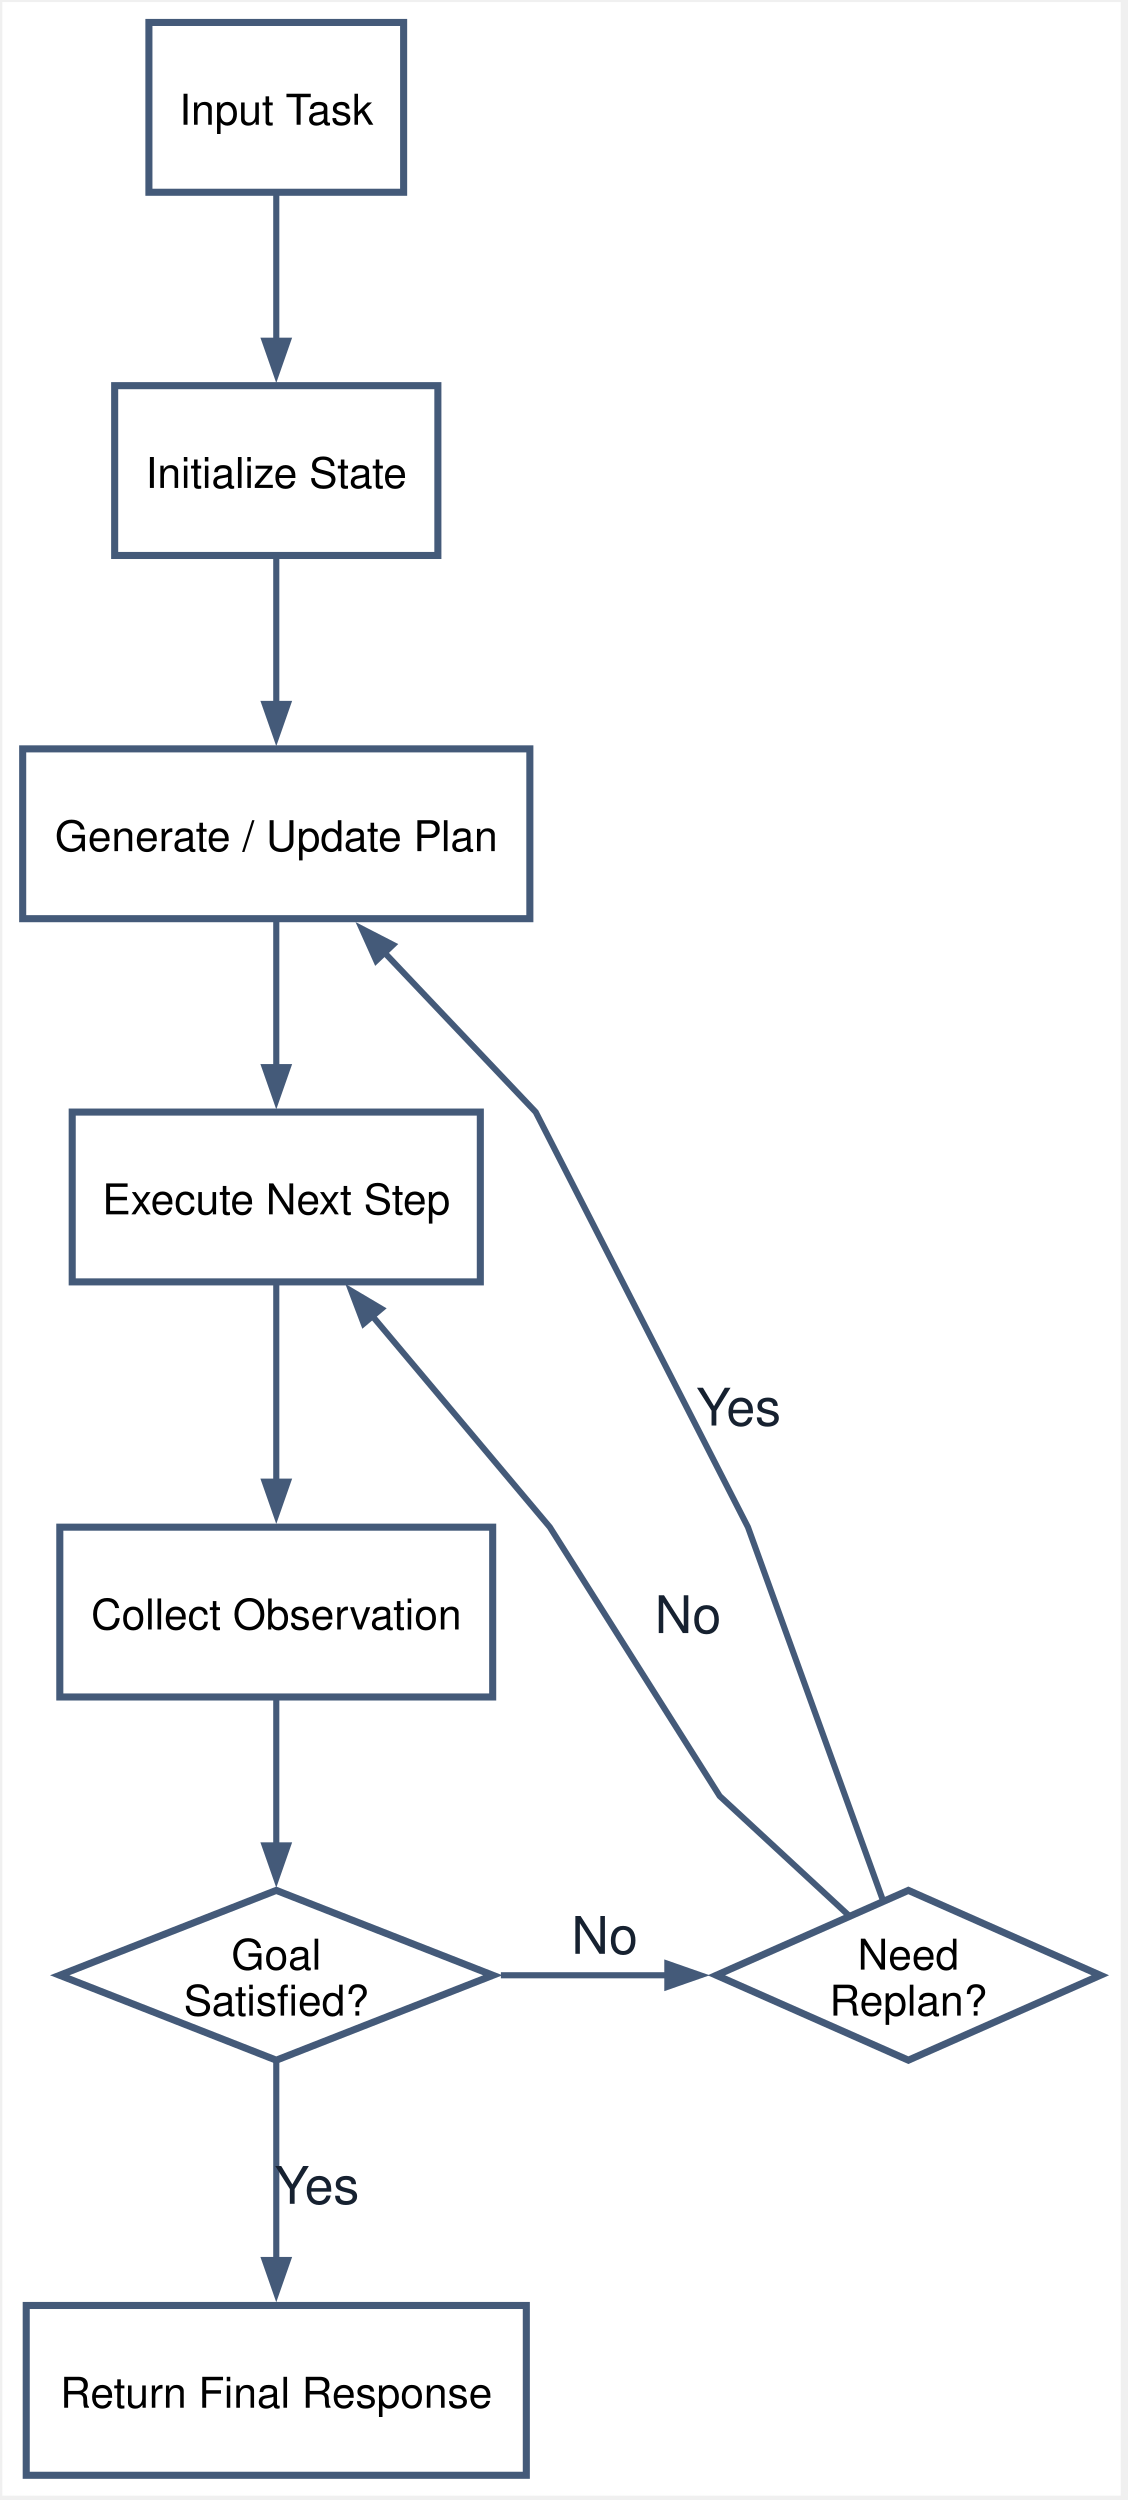
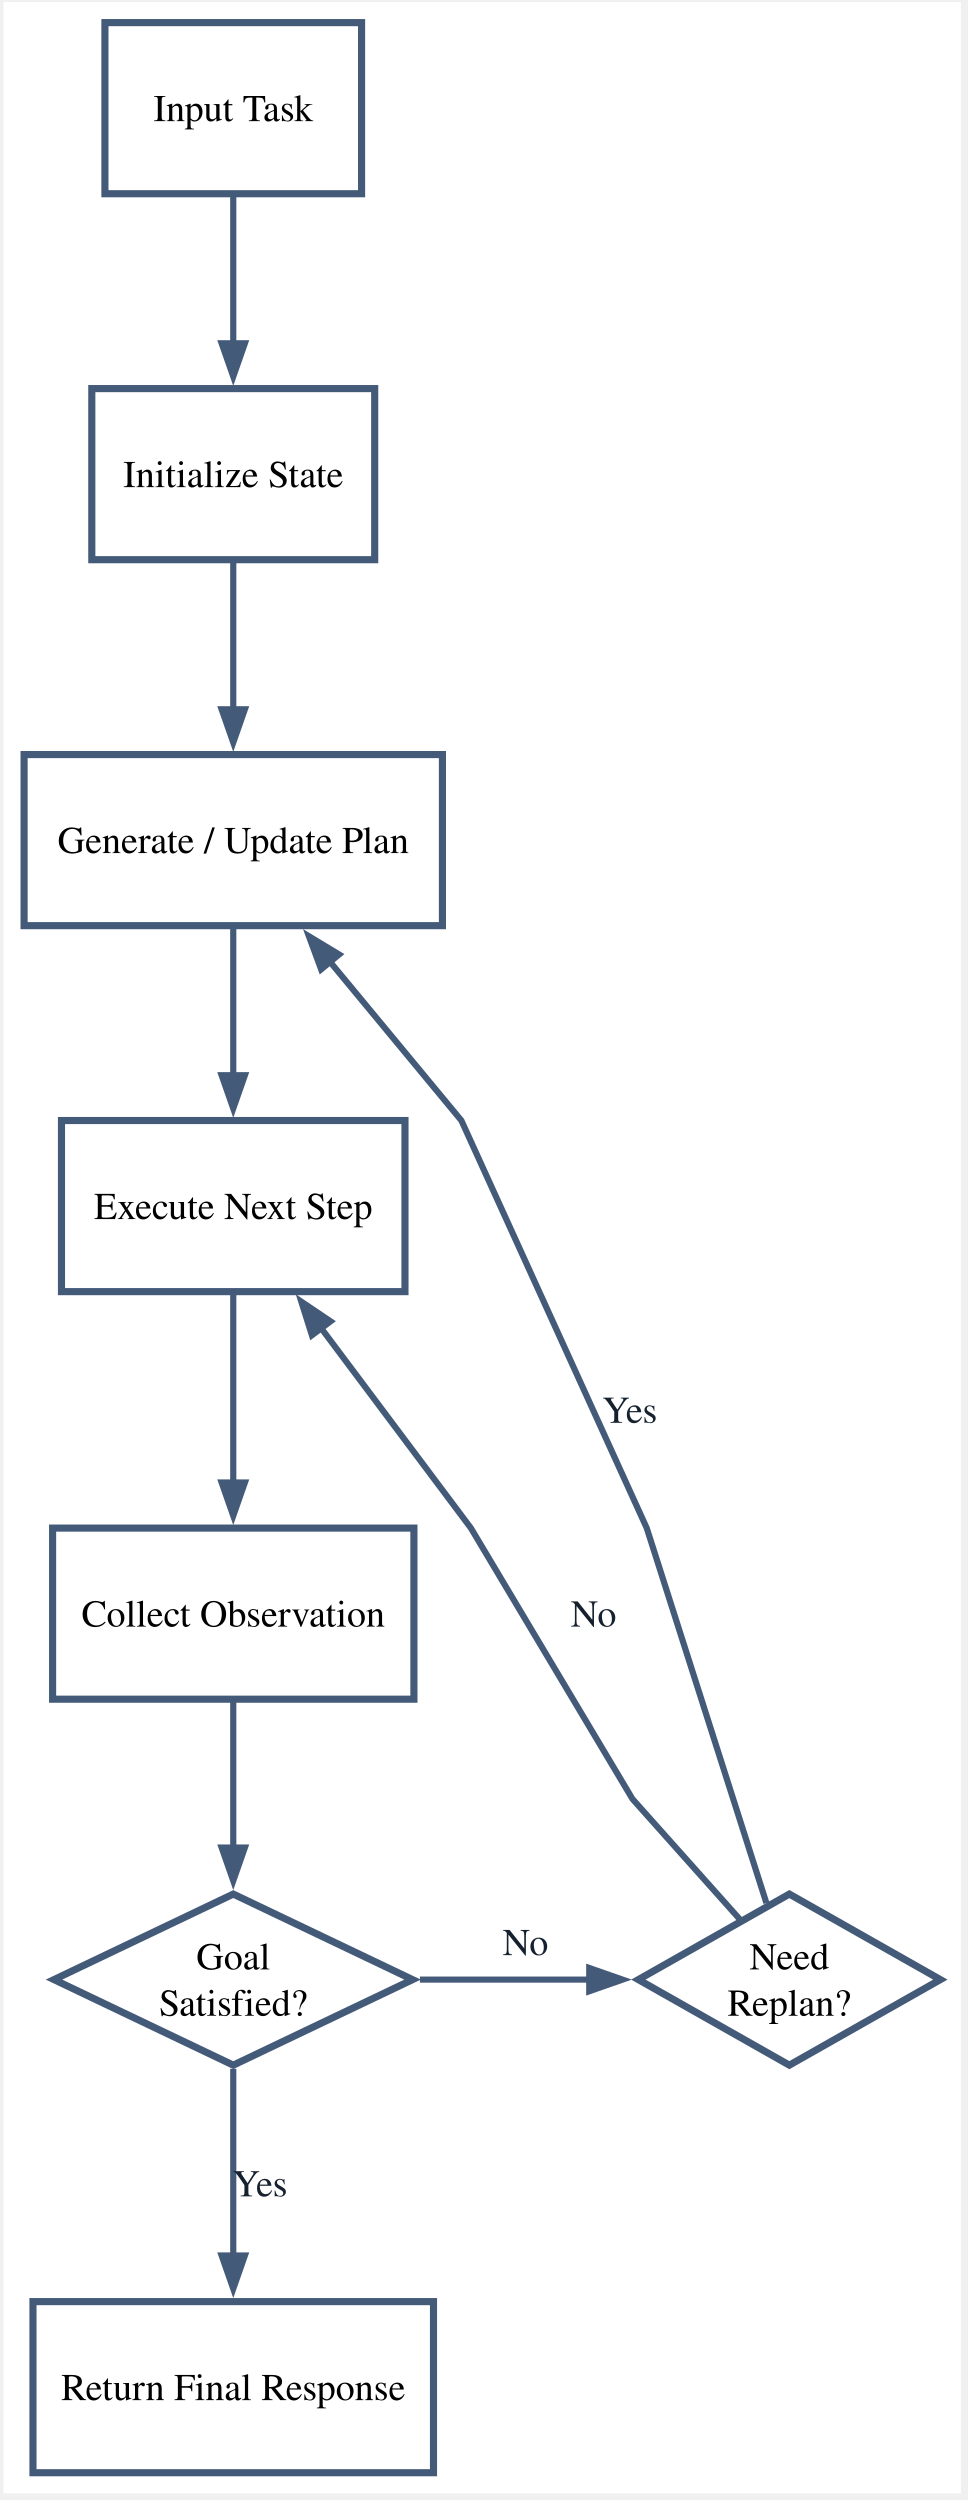
- <svg xmlns="http://www.w3.org/2000/svg" width="240pt" height="532pt" viewBox="1.00 1.00 239.00 530.00">
-   <g id="graph0" class="graph" transform="scale(1 1) rotate(0) translate(5.76 525.76)">
-     <polygon fill="#ffffff" stroke="none" points="-4.32,4.32 -4.32,-524.32 232.78,-524.32 232.78,4.32 -4.32,4.32" />
+ <svg xmlns="http://www.w3.org/2000/svg" width="204pt" height="527pt" viewBox="1.00 1.00 203.00 526.00">
+   <g id="graph0" class="graph" transform="scale(1 1) rotate(0) translate(5.76 521.26)">
+     <polygon fill="#ffffff" stroke="none" points="-4.32,4.32 -4.32,-519.82 197.1,-519.82 197.1,4.32 -4.32,4.32" />
    <g id="node1" class="node">
-       <polygon fill="#ffffff" stroke="#445a79" stroke-width="1.5" points="80.76,-520 26.76,-520 26.76,-484 80.76,-484 80.76,-520" />
-       <text xml:space="preserve" text-anchor="middle" x="53.76" y="-498.32" font-family="Helvetica,sans-Serif" font-size="9.00">Input Task</text>
+       <polygon fill="#ffffff" stroke="#445a79" stroke-width="1.5" points="71.01,-515.5 17.01,-515.5 17.01,-479.5 71.01,-479.5 71.01,-515.5" />
+       <text xml:space="preserve" text-anchor="middle" x="44.01" y="-494.77" font-family="Times,serif" font-size="8.00">Input Task</text>
    </g>
    <g id="node2" class="node">
-       <polygon fill="#ffffff" stroke="#445a79" stroke-width="1.5" points="88.02,-443 19.5,-443 19.5,-407 88.02,-407 88.02,-443" />
-       <text xml:space="preserve" text-anchor="middle" x="53.76" y="-421.32" font-family="Helvetica,sans-Serif" font-size="9.00">Initialize State</text>
+       <polygon fill="#ffffff" stroke="#445a79" stroke-width="1.5" points="73.77,-438.5 14.25,-438.5 14.25,-402.5 73.77,-402.5 73.77,-438.5" />
+       <text xml:space="preserve" text-anchor="middle" x="44.01" y="-417.77" font-family="Times,serif" font-size="8.00">Initialize State</text>
    </g>
    <g id="edge1" class="edge">
-       <path fill="none" stroke="#445a79" stroke-width="1.3" d="M53.76,-483.6C53.76,-474.3 53.76,-462.65 53.76,-452.27" />
-       <polygon fill="#445a79" stroke="#445a79" stroke-width="1.3" points="56.21,-452.53 53.76,-445.53 51.31,-452.53 56.21,-452.53" />
+       <path fill="none" stroke="#445a79" stroke-width="1.3" d="M44.01,-479.1C44.01,-469.8 44.01,-458.15 44.01,-447.77" />
+       <polygon fill="#445a79" stroke="#445a79" stroke-width="1.3" points="46.46,-448.03 44.01,-441.03 41.56,-448.03 46.46,-448.03" />
    </g>
    <g id="node3" class="node">
-       <polygon fill="#ffffff" stroke="#445a79" stroke-width="1.5" points="107.52,-366 0,-366 0,-330 107.52,-330 107.52,-366" />
-       <text xml:space="preserve" text-anchor="middle" x="53.76" y="-344.32" font-family="Helvetica,sans-Serif" font-size="9.00">Generate / Update Plan</text>
+       <polygon fill="#ffffff" stroke="#445a79" stroke-width="1.5" points="88.02,-361.5 0,-361.5 0,-325.5 88.02,-325.5 88.02,-361.5" />
+       <text xml:space="preserve" text-anchor="middle" x="44.01" y="-340.77" font-family="Times,serif" font-size="8.00">Generate / Update Plan</text>
    </g>
    <g id="edge2" class="edge">
-       <path fill="none" stroke="#445a79" stroke-width="1.3" d="M53.76,-406.6C53.76,-397.3 53.76,-385.65 53.76,-375.27" />
-       <polygon fill="#445a79" stroke="#445a79" stroke-width="1.3" points="56.21,-375.53 53.76,-368.53 51.31,-375.53 56.21,-375.53" />
+       <path fill="none" stroke="#445a79" stroke-width="1.3" d="M44.01,-402.1C44.01,-392.8 44.01,-381.15 44.01,-370.77" />
+       <polygon fill="#445a79" stroke="#445a79" stroke-width="1.3" points="46.46,-371.03 44.01,-364.03 41.56,-371.03 46.46,-371.03" />
    </g>
    <g id="node4" class="node">
-       <polygon fill="#ffffff" stroke="#445a79" stroke-width="1.5" points="97.02,-289 10.5,-289 10.5,-253 97.02,-253 97.02,-289" />
-       <text xml:space="preserve" text-anchor="middle" x="53.76" y="-267.32" font-family="Helvetica,sans-Serif" font-size="9.00">Execute Next Step</text>
+       <polygon fill="#ffffff" stroke="#445a79" stroke-width="1.5" points="80.14,-284.5 7.87,-284.5 7.87,-248.5 80.14,-248.5 80.14,-284.5" />
+       <text xml:space="preserve" text-anchor="middle" x="44.01" y="-263.77" font-family="Times,serif" font-size="8.00">Execute Next Step</text>
    </g>
    <g id="edge3" class="edge">
-       <path fill="none" stroke="#445a79" stroke-width="1.3" d="M53.76,-329.6C53.76,-320.3 53.76,-308.65 53.76,-298.27" />
-       <polygon fill="#445a79" stroke="#445a79" stroke-width="1.3" points="56.21,-298.53 53.76,-291.53 51.31,-298.53 56.21,-298.53" />
+       <path fill="none" stroke="#445a79" stroke-width="1.3" d="M44.01,-325.1C44.01,-315.8 44.01,-304.15 44.01,-293.77" />
+       <polygon fill="#445a79" stroke="#445a79" stroke-width="1.3" points="46.46,-294.03 44.01,-287.03 41.56,-294.03 46.46,-294.03" />
    </g>
    <g id="node5" class="node">
-       <polygon fill="#ffffff" stroke="#445a79" stroke-width="1.5" points="99.64,-201 7.87,-201 7.87,-165 99.64,-165 99.64,-201" />
-       <text xml:space="preserve" text-anchor="middle" x="53.76" y="-179.32" font-family="Helvetica,sans-Serif" font-size="9.00">Collect Observation</text>
+       <polygon fill="#ffffff" stroke="#445a79" stroke-width="1.5" points="82.02,-198.75 6,-198.75 6,-162.75 82.02,-162.75 82.02,-198.75" />
+       <text xml:space="preserve" text-anchor="middle" x="44.01" y="-178.03" font-family="Times,serif" font-size="8.00">Collect Observation</text>
    </g>
    <g id="edge4" class="edge">
-       <path fill="none" stroke="#445a79" stroke-width="1.3" d="M53.76,-252.6C53.76,-240.55 53.76,-224.3 53.76,-210.63" />
-       <polygon fill="#445a79" stroke="#445a79" stroke-width="1.3" points="56.21,-210.64 53.76,-203.64 51.31,-210.64 56.21,-210.64" />
+       <path fill="none" stroke="#445a79" stroke-width="1.3" d="M44.01,-248.15C44.01,-236.55 44.01,-221.07 44.01,-207.98" />
+       <polygon fill="#445a79" stroke="#445a79" stroke-width="1.3" points="46.46,-208.34 44.01,-201.34 41.56,-208.34 46.46,-208.34" />
    </g>
    <g id="node6" class="node">
-       <polygon fill="#ffffff" stroke="#445a79" stroke-width="1.5" points="53.76,-124 7.85,-106 53.76,-88 99.67,-106 53.76,-124" />
-       <text xml:space="preserve" text-anchor="middle" x="53.76" y="-107.2" font-family="Helvetica,sans-Serif" font-size="9.00">Goal</text>
-       <text xml:space="preserve" text-anchor="middle" x="53.76" y="-97.45" font-family="Helvetica,sans-Serif" font-size="9.00">Satisfied?</text>
+       <polygon fill="#ffffff" stroke="#445a79" stroke-width="1.5" points="44.01,-121.75 6.29,-103.75 44.01,-85.75 81.73,-103.75 44.01,-121.75" />
+       <text xml:space="preserve" text-anchor="middle" x="44.01" y="-105.9" font-family="Times,serif" font-size="8.00">Goal</text>
+       <text xml:space="preserve" text-anchor="middle" x="44.01" y="-96.15" font-family="Times,serif" font-size="8.00">Satisfied?</text>
    </g>
    <g id="edge5" class="edge">
-       <path fill="none" stroke="#445a79" stroke-width="1.3" d="M53.76,-164.6C53.76,-155.3 53.76,-143.65 53.76,-133.27" />
-       <polygon fill="#445a79" stroke="#445a79" stroke-width="1.3" points="56.21,-133.53 53.76,-126.53 51.31,-133.53 56.21,-133.53" />
+       <path fill="none" stroke="#445a79" stroke-width="1.3" d="M44.01,-162.35C44.01,-153.12 44.01,-141.57 44.01,-131.24" />
+       <polygon fill="#445a79" stroke="#445a79" stroke-width="1.3" points="46.46,-131.54 44.01,-124.54 41.56,-131.54 46.46,-131.54" />
    </g>
    <g id="node7" class="node">
-       <polygon fill="#ffffff" stroke="#445a79" stroke-width="1.5" points="187.76,-124 147.06,-106 187.76,-88 228.46,-106 187.76,-124" />
-       <text xml:space="preserve" text-anchor="middle" x="187.76" y="-107.2" font-family="Helvetica,sans-Serif" font-size="9.00">Need</text>
-       <text xml:space="preserve" text-anchor="middle" x="187.76" y="-97.45" font-family="Helvetica,sans-Serif" font-size="9.00">Replan?</text>
+       <polygon fill="#ffffff" stroke="#445a79" stroke-width="1.5" points="161.01,-121.75 129.24,-103.75 161.01,-85.75 192.78,-103.75 161.01,-121.75" />
+       <text xml:space="preserve" text-anchor="middle" x="161.01" y="-105.9" font-family="Times,serif" font-size="8.00">Need</text>
+       <text xml:space="preserve" text-anchor="middle" x="161.01" y="-96.15" font-family="Times,serif" font-size="8.00">Replan?</text>
    </g>
    <g id="edge7" class="edge">
-       <path fill="none" stroke="#445a79" stroke-width="1.3" d="M101.38,-106C112.89,-106 125.23,-106 136.89,-106" />
-       <polygon fill="#445a79" stroke="#445a79" stroke-width="1.3" points="136.67,-108.45 143.67,-106 136.67,-103.55 136.67,-108.45" />
-       <text xml:space="preserve" text-anchor="middle" x="123.37" y="-110.55" font-family="Helvetica,sans-Serif" font-size="11.00" fill="#162130">No</text>
+       <path fill="none" stroke="#445a79" stroke-width="1.3" d="M83.29,-103.75C94.83,-103.75 107.48,-103.75 119.17,-103.75" />
+       <polygon fill="#445a79" stroke="#445a79" stroke-width="1.3" points="118.91,-106.2 125.91,-103.75 118.91,-101.3 118.91,-106.2" />
+       <text xml:space="preserve" text-anchor="middle" x="105.49" y="-108.9" font-family="Times,serif" font-size="8.00" fill="#162130">No</text>
    </g>
    <g id="node8" class="node">
-       <polygon fill="#ffffff" stroke="#445a79" stroke-width="1.5" points="106.77,-36 0.75,-36 0.75,0 106.77,0 106.77,-36" />
-       <text xml:space="preserve" text-anchor="middle" x="53.76" y="-14.32" font-family="Helvetica,sans-Serif" font-size="9.00">Return Final Response</text>
+       <polygon fill="#ffffff" stroke="#445a79" stroke-width="1.5" points="86.14,-36 1.87,-36 1.87,0 86.14,0 86.14,-36" />
+       <text xml:space="preserve" text-anchor="middle" x="44.01" y="-15.28" font-family="Times,serif" font-size="8.00">Return Final Response</text>
    </g>
    <g id="edge6" class="edge">
-       <path fill="none" stroke="#445a79" stroke-width="1.3" d="M53.76,-87.6C53.76,-75.55 53.76,-59.3 53.76,-45.63" />
-       <polygon fill="#445a79" stroke="#445a79" stroke-width="1.3" points="56.21,-45.64 53.76,-38.64 51.31,-45.64 56.21,-45.64" />
-       <text xml:space="preserve" text-anchor="middle" x="62.38" y="-57.55" font-family="Helvetica,sans-Serif" font-size="11.00" fill="#162130">Yes</text>
+       <path fill="none" stroke="#445a79" stroke-width="1.3" d="M44.01,-84.99C44.01,-73.55 44.01,-58.47 44.01,-45.62" />
+       <polygon fill="#445a79" stroke="#445a79" stroke-width="1.3" points="46.46,-45.7 44.01,-38.7 41.56,-45.7 46.46,-45.7" />
+       <text xml:space="preserve" text-anchor="middle" x="49.63" y="-58.15" font-family="Times,serif" font-size="8.00" fill="#162130">Yes</text>
    </g>
    <g id="edge8" class="edge">
-       <path fill="none" stroke="#445a79" stroke-width="1.3" d="M182.3,-122.1C172.69,-148.67 153.76,-201 153.76,-201 153.76,-201 108.76,-289 108.76,-289 108.76,-289 91.59,-307.1 76.44,-323.08" />
-       <polygon fill="#445a79" stroke="#445a79" stroke-width="1.3" points="74.95,-321.09 71.91,-327.86 78.51,-324.46 74.95,-321.09" />
-       <text xml:space="preserve" text-anchor="middle" x="151.78" y="-222.55" font-family="Helvetica,sans-Serif" font-size="11.00" fill="#162130">Yes</text>
+       <path fill="none" stroke="#445a79" stroke-width="1.3" d="M156.19,-119.85C147.71,-146.42 131.01,-198.75 131.01,-198.75 131.01,-198.75 92.01,-284.5 92.01,-284.5 92.01,-284.5 77.29,-302.28 64.16,-318.15" />
+       <polygon fill="#445a79" stroke="#445a79" stroke-width="1.3" points="62.5,-316.31 59.93,-323.27 66.28,-319.44 62.5,-316.31" />
+       <text xml:space="preserve" text-anchor="middle" x="127.44" y="-220.9" font-family="Times,serif" font-size="8.00" fill="#162130">Yes</text>
    </g>
    <g id="edge9" class="edge">
-       <path fill="none" stroke="#445a79" stroke-width="1.3" d="M175.1,-118.71C163.38,-129.55 147.76,-144 147.76,-144 147.76,-144 111.76,-201 111.76,-201 111.76,-201 90.81,-225.92 74.09,-245.81" />
-       <polygon fill="#445a79" stroke="#445a79" stroke-width="1.3" points="72.29,-244.15 69.66,-251.08 76.04,-247.3 72.29,-244.15" />
-       <text xml:space="preserve" text-anchor="middle" x="141.05" y="-178.55" font-family="Helvetica,sans-Serif" font-size="11.00" fill="#162130">No</text>
+       <path fill="none" stroke="#445a79" stroke-width="1.3" d="M150.57,-116.46C140.9,-127.3 128.01,-141.75 128.01,-141.75 128.01,-141.75 94.01,-198.75 94.01,-198.75 94.01,-198.75 76.67,-221.89 62.42,-240.93" />
+       <polygon fill="#445a79" stroke="#445a79" stroke-width="1.3" points="60.56,-239.32 58.33,-246.39 64.48,-242.25 60.56,-239.32" />
+       <text xml:space="preserve" text-anchor="middle" x="119.82" y="-178.03" font-family="Times,serif" font-size="8.00" fill="#162130">No</text>
    </g>
  </g>
</svg>
